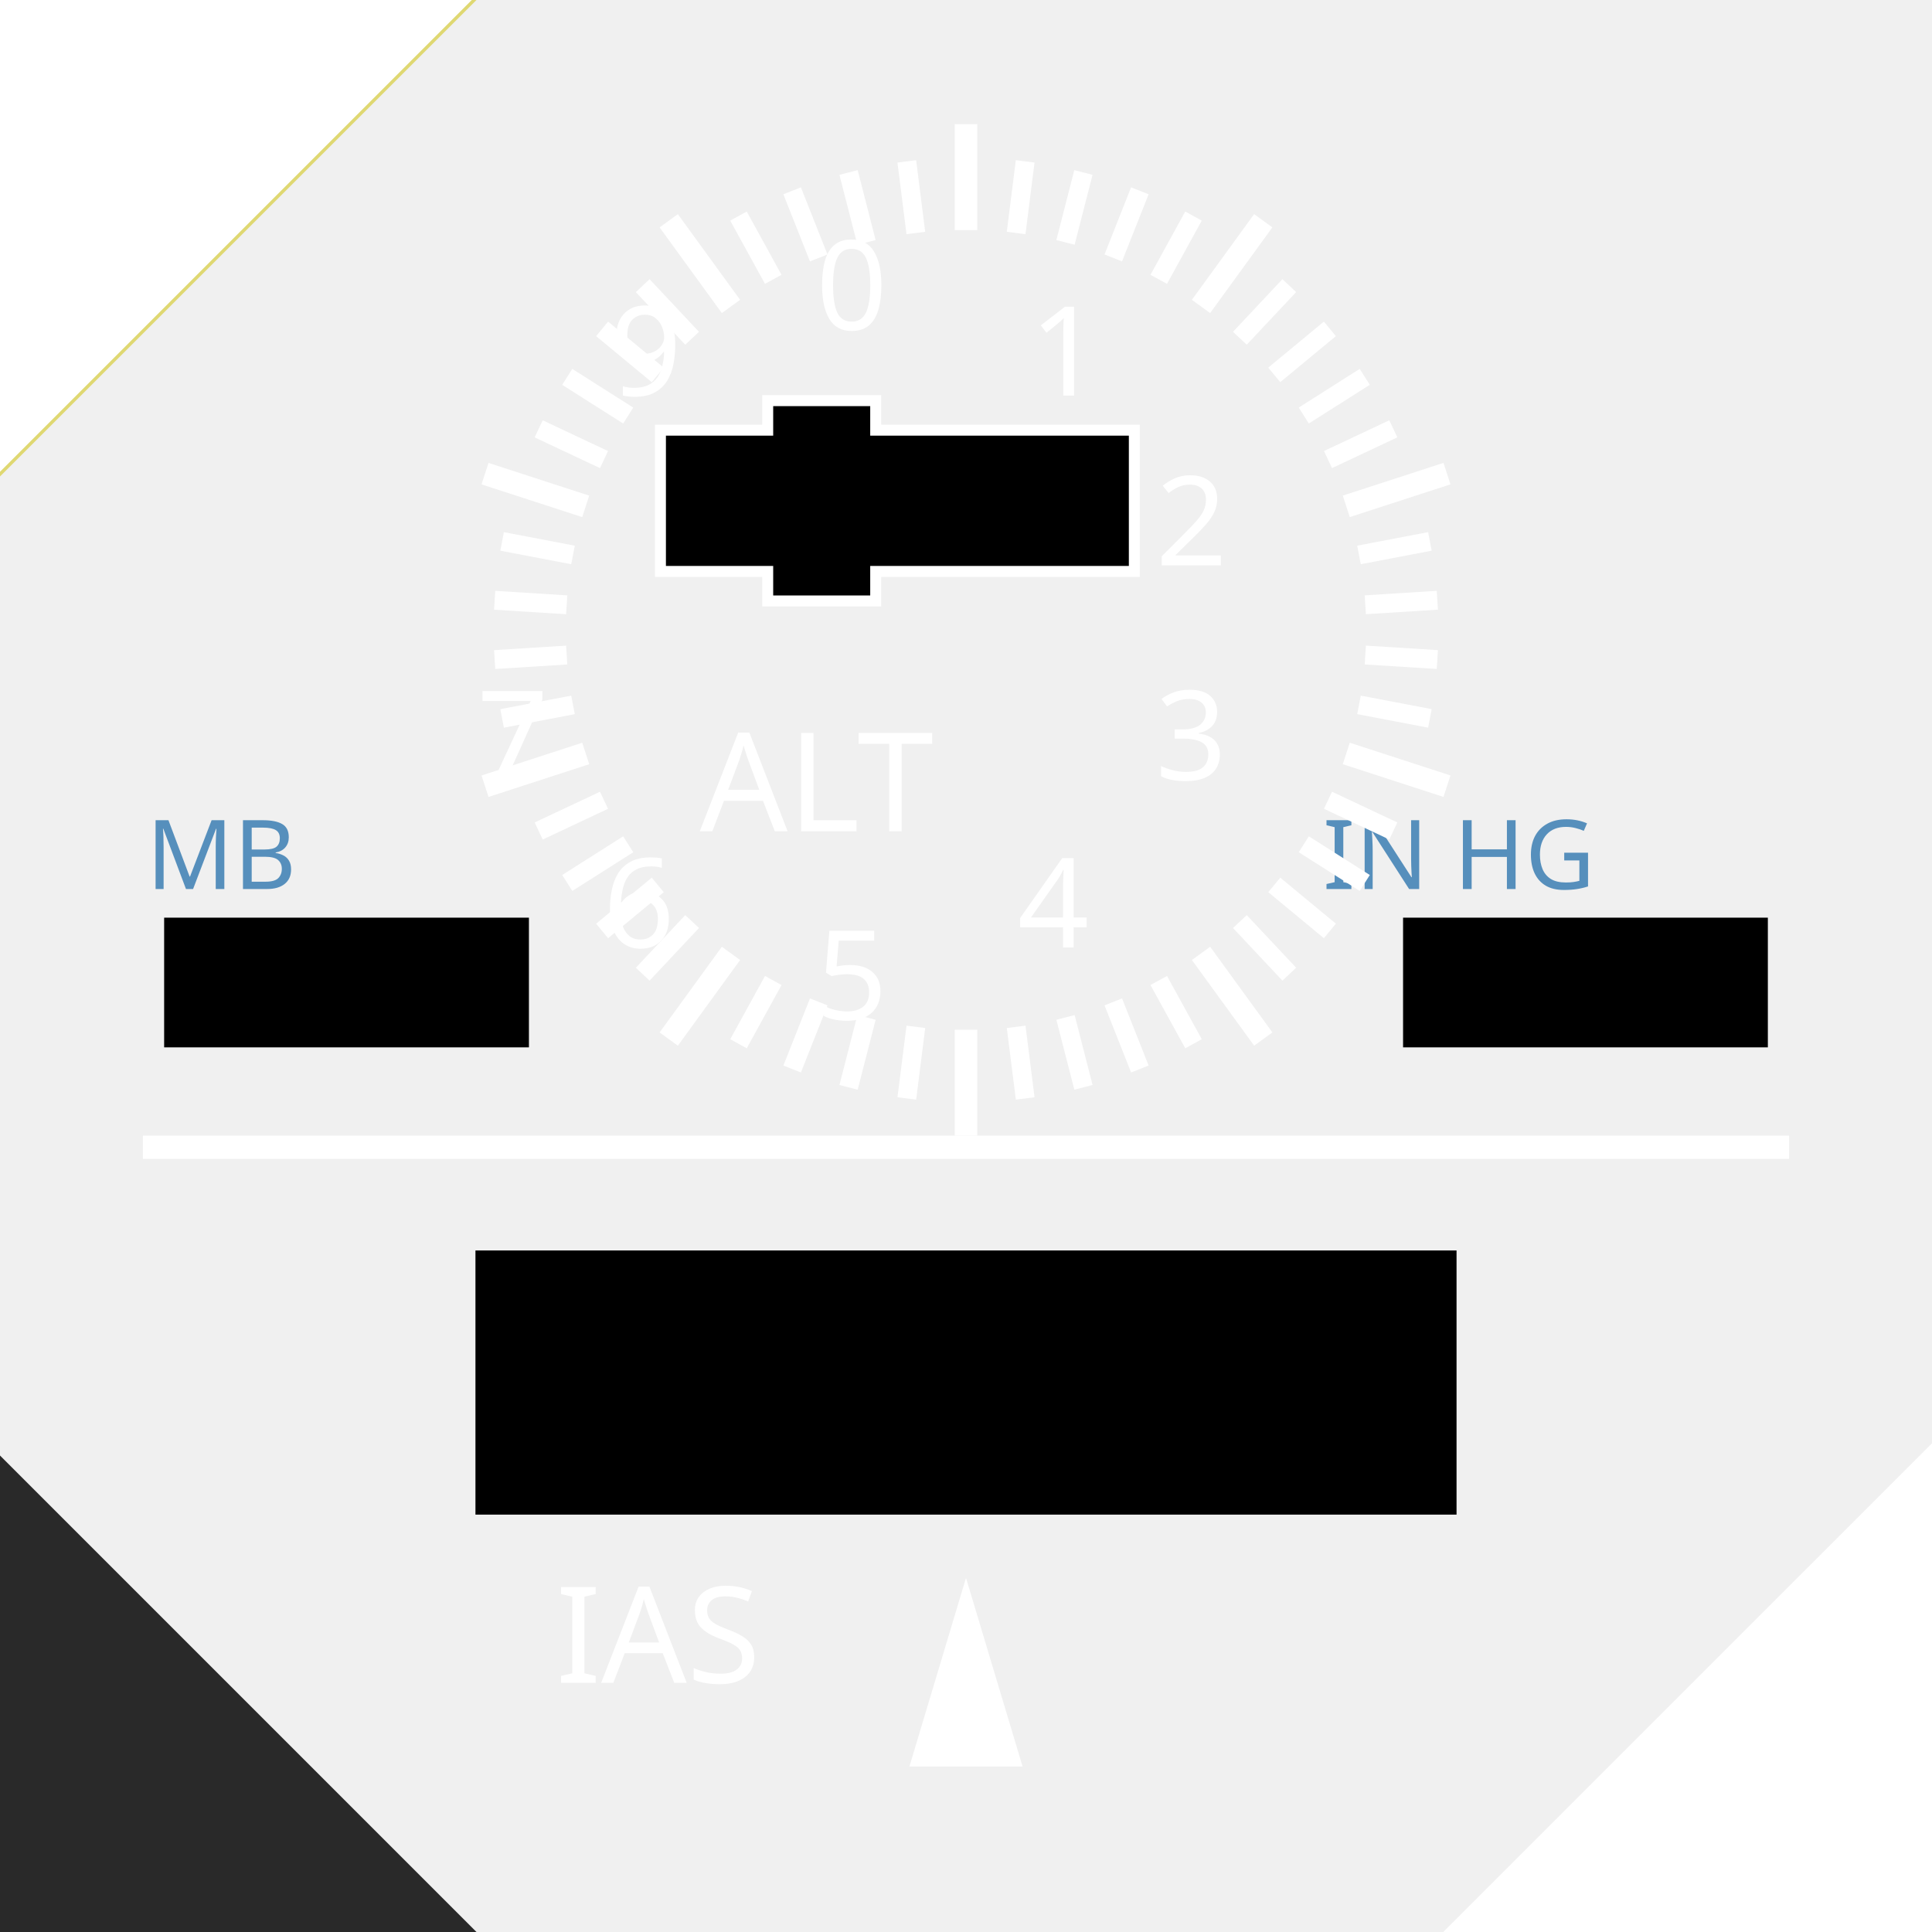
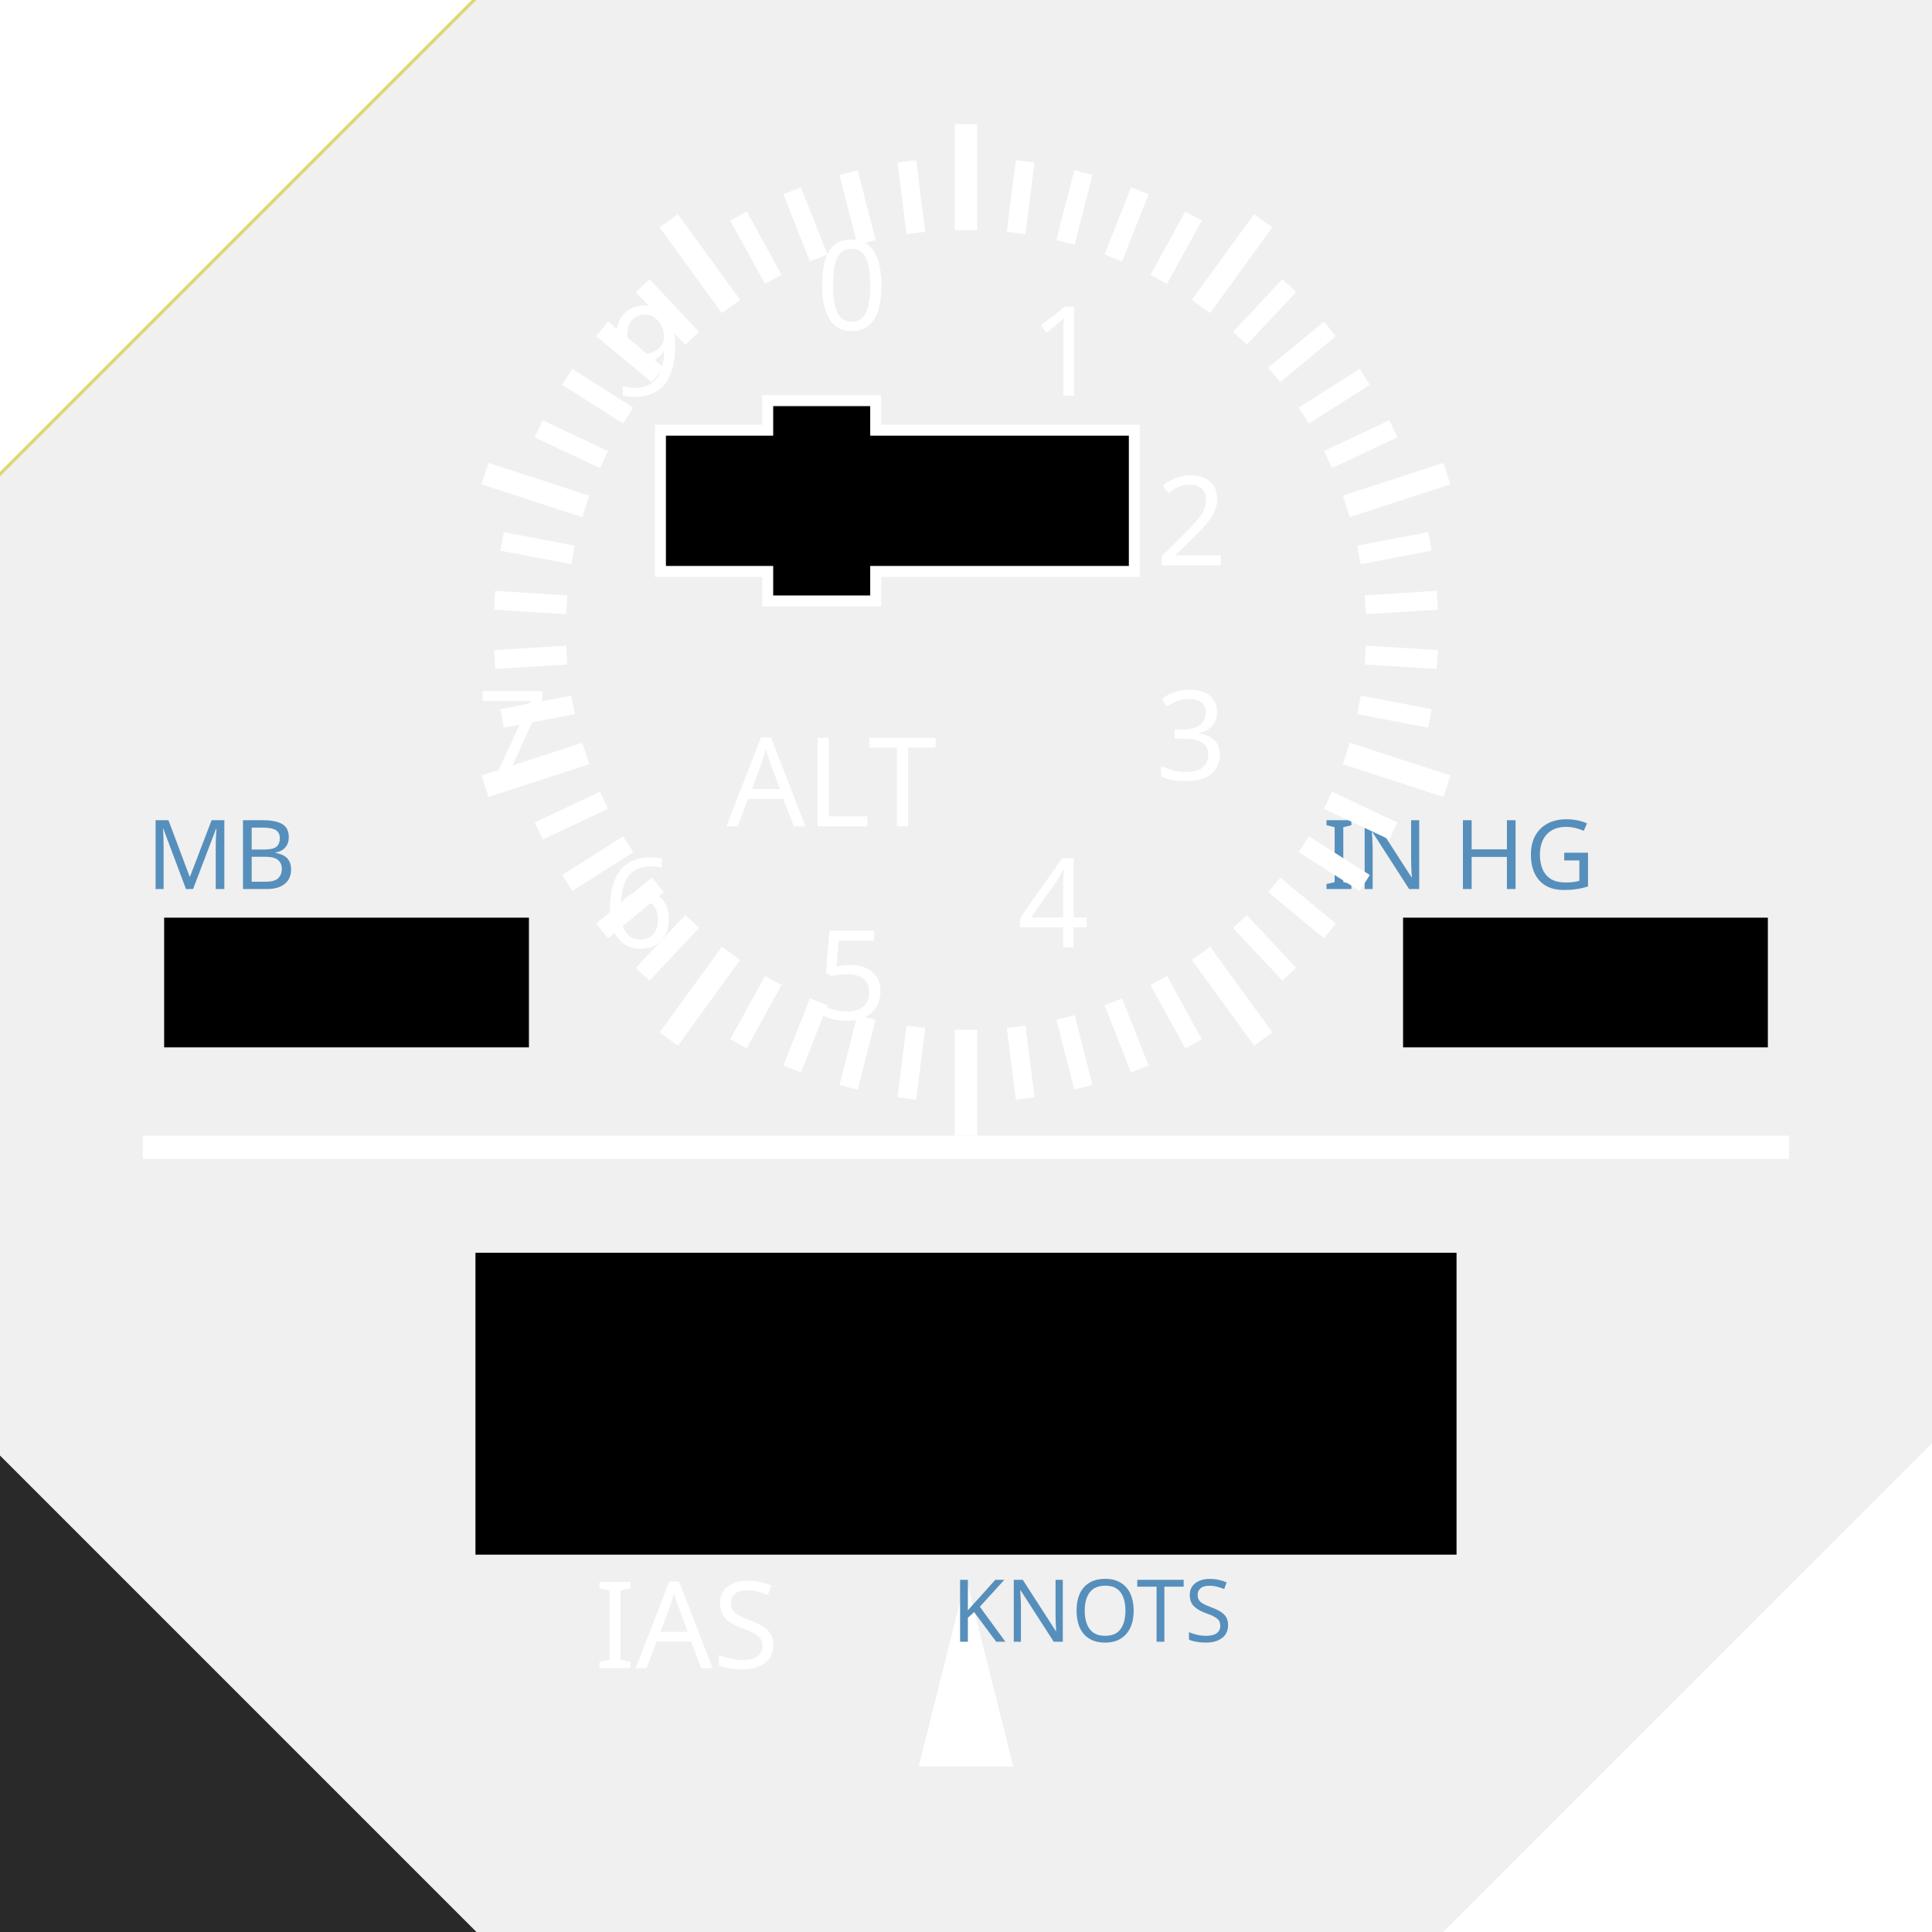
<svg xmlns="http://www.w3.org/2000/svg" width="512" height="512" viewBox="0 0 512 512" id="svg2" version="1.1">
  <defs id="defs4" />
  <g id="layer1" transform="translate(0,-540.3622)">
    <text xml:space="preserve" style="font-style:normal;font-weight:normal;font-size:41.352px;line-height:125%;font-family:sans-serif;letter-spacing:0px;word-spacing:0px;fill:#000000;fill-opacity:1;stroke:none;stroke-width:1px;stroke-linecap:butt;stroke-linejoin:miter;stroke-opacity:1" x="245.753" y="624.604" id="text4149">
      <tspan id="tspan4151" x="245.753" y="624.604" />
    </text>
    <text xml:space="preserve" style="font-style:normal;font-weight:normal;font-size:37.211px;line-height:125%;font-family:sans-serif;letter-spacing:0px;word-spacing:0px;fill:#000000;fill-opacity:1;stroke:none;stroke-width:1px;stroke-linecap:butt;stroke-linejoin:miter;stroke-opacity:1" x="339.023" y="841.612" id="text4290">
      <tspan id="tspan4292" x="339.023" y="841.612" />
    </text>
    <text id="text4302" y="775.967" x="419.818" style="font-style:normal;font-weight:normal;font-size:51.066px;line-height:125%;font-family:sans-serif;text-align:center;letter-spacing:0px;word-spacing:0px;text-anchor:middle;fill:#568fbc;fill-opacity:1;stroke:none;stroke-width:1px;stroke-linecap:butt;stroke-linejoin:miter;stroke-opacity:1" xml:space="preserve" transform="scale(1.000007,0.9999925)">
      <tspan style="font-style:normal;font-variant:normal;font-weight:normal;font-stretch:normal;font-size:25.533px;font-family:'Century Gothic';-inkscape-font-specification:'Century Gothic';text-align:center;text-anchor:middle;fill:#568fbc;fill-opacity:1" y="775.967" x="419.818" id="tspan4304">IN HG</tspan>
    </text>
    <g id="g4396" transform="matrix(1.035096,0,0,1.035096,-8.984557,-28.56499)">
      <rect style="opacity:1;fill:#ffffff;fill-opacity:1;stroke:none;stroke-width:5;stroke-miterlimit:4;stroke-dasharray:none;stroke-opacity:1" id="rect4773" width="5.774" height="27.111" x="253.113" y="581.43" />
      <rect transform="matrix(0.9921147,0.1253331,-0.1253333,0.9921147,0,0)" y="552.307" x="340.668" height="18.483" width="4.824" id="rect4306" style="opacity:1;fill:#ffffff;fill-opacity:1;stroke:none;stroke-width:5;stroke-miterlimit:4;stroke-dasharray:none;stroke-opacity:1" />
      <rect style="opacity:1;fill:#ffffff;fill-opacity:1;stroke:none;stroke-width:5;stroke-miterlimit:4;stroke-dasharray:none;stroke-opacity:1" id="rect4308" width="4.824" height="18.483" x="422.339" y="503.999" transform="matrix(0.9685832,0.2486897,-0.2486901,0.9685831,0,0)" />
      <rect transform="matrix(0.9297766,0.3681243,-0.3681248,0.9297764,0,0)" y="445.836" x="497.312" height="18.483" width="4.824" id="rect4310" style="opacity:1;fill:#ffffff;fill-opacity:1;stroke:none;stroke-width:5;stroke-miterlimit:4;stroke-dasharray:none;stroke-opacity:1" />
      <rect style="opacity:1;fill:#ffffff;fill-opacity:1;stroke:none;stroke-width:5;stroke-miterlimit:4;stroke-dasharray:none;stroke-opacity:1" id="rect4312" width="4.824" height="18.483" x="564.404" y="378.735" transform="matrix(0.8763069,0.4817534,-0.481754,0.8763065,0,0)" />
      <rect transform="matrix(0.8090172,0.5877849,-0.5877856,0.8090167,0,0)" y="295.187" x="622.081" height="27.11" width="5.774" id="rect4314" style="opacity:1;fill:#ffffff;fill-opacity:1;stroke:none;stroke-width:5;stroke-miterlimit:4;stroke-dasharray:none;stroke-opacity:1" />
      <rect style="opacity:1;fill:#ffffff;fill-opacity:1;stroke:none;stroke-width:5;stroke-miterlimit:4;stroke-dasharray:none;stroke-opacity:1" id="rect4316" width="4.824" height="18.483" x="670.854" y="222.075" transform="matrix(0.7289689,0.6845468,-0.6845474,0.7289683,0,0)" />
      <rect transform="matrix(0.6374243,0.770513,-0.7705135,0.6374237,0,0)" y="134.988" x="708.532" height="18.483" width="4.824" id="rect4318" style="opacity:1;fill:#ffffff;fill-opacity:1;stroke:none;stroke-width:5;stroke-miterlimit:4;stroke-dasharray:none;stroke-opacity:1" />
      <rect style="opacity:1;fill:#ffffff;fill-opacity:1;stroke:none;stroke-width:5;stroke-miterlimit:4;stroke-dasharray:none;stroke-opacity:1" id="rect4320" width="4.824" height="18.483" x="734.999" y="43.865" transform="matrix(0.5358271,0.8443277,-0.8443281,0.5358265,0,0)" />
      <rect transform="matrix(0.4257796,0.9048269,-0.9048272,0.425779,0,0)" y="-49.857" x="749.836" height="18.483" width="4.824" id="rect4322" style="opacity:1;fill:#ffffff;fill-opacity:1;stroke:none;stroke-width:5;stroke-miterlimit:4;stroke-dasharray:none;stroke-opacity:1" />
      <rect style="opacity:1;fill:#ffffff;fill-opacity:1;stroke:none;stroke-width:5;stroke-miterlimit:4;stroke-dasharray:none;stroke-opacity:1" id="rect4324" width="5.774" height="27.11" x="752.335" y="-153.266" transform="matrix(0.3090172,0.9510564,-0.9510566,0.3090168,0,0)" />
      <rect transform="matrix(0.1873815,0.9822872,-0.9822873,0.1873812,0,0)" y="-239.166" x="743.874" height="18.483" width="4.824" id="rect4326" style="opacity:1;fill:#ffffff;fill-opacity:1;stroke:none;stroke-width:5;stroke-miterlimit:4;stroke-dasharray:none;stroke-opacity:1" />
      <rect style="opacity:1;fill:#ffffff;fill-opacity:1;stroke:none;stroke-width:5;stroke-miterlimit:4;stroke-dasharray:none;stroke-opacity:1" id="rect4328" width="4.824" height="18.483" x="723.168" y="-331.769" transform="matrix(0.06279058,0.9980267,-0.9980267,0.06279047,0,0)" />
      <rect transform="matrix(-0.06279056,0.9980267,-0.9980267,-0.06279046,0,0)" y="-421.046" x="691.019" height="18.483" width="4.824" id="rect4330" style="opacity:1;fill:#ffffff;fill-opacity:1;stroke:none;stroke-width:5;stroke-miterlimit:4;stroke-dasharray:none;stroke-opacity:1" />
      <rect style="opacity:1;fill:#ffffff;fill-opacity:1;stroke:none;stroke-width:5;stroke-miterlimit:4;stroke-dasharray:none;stroke-opacity:1" id="rect4332" width="4.824" height="18.483" x="647.935" y="-505.589" transform="matrix(-0.1873815,0.9822872,-0.9822873,-0.1873811,0,0)" />
      <rect transform="matrix(-0.3090173,0.9510564,-0.9510566,-0.3090168,0,0)" y="-592.634" x="594.118" height="27.11" width="5.774" id="rect4334" style="opacity:1;fill:#ffffff;fill-opacity:1;stroke:none;stroke-width:5;stroke-miterlimit:4;stroke-dasharray:none;stroke-opacity:1" />
      <rect style="opacity:1;fill:#ffffff;fill-opacity:1;stroke:none;stroke-width:5;stroke-miterlimit:4;stroke-dasharray:none;stroke-opacity:1" id="rect4336" width="4.824" height="18.483" x="531.838" y="-655.239" transform="matrix(-0.4257796,0.9048269,-0.9048272,-0.425779,0,0)" />
      <rect transform="matrix(-0.5358271,0.8443277,-0.8443281,-0.5358265,0,0)" y="-717.985" x="460.656" height="18.483" width="4.824" id="rect4338" style="opacity:1;fill:#ffffff;fill-opacity:1;stroke:none;stroke-width:5;stroke-miterlimit:4;stroke-dasharray:none;stroke-opacity:1" />
      <rect style="opacity:1;fill:#ffffff;fill-opacity:1;stroke:none;stroke-width:5;stroke-miterlimit:4;stroke-dasharray:none;stroke-opacity:1" id="rect4340" width="4.824" height="18.483" x="382.172" y="-771.315" transform="matrix(-0.6374243,0.770513,-0.7705135,-0.6374237,0,0)" />
      <rect transform="matrix(-0.7289689,0.6845468,-0.6845474,-0.7289683,0,0)" y="-814.388" x="297.622" height="18.483" width="4.824" id="rect4342" style="opacity:1;fill:#ffffff;fill-opacity:1;stroke:none;stroke-width:5;stroke-miterlimit:4;stroke-dasharray:none;stroke-opacity:1" />
      <rect style="opacity:1;fill:#ffffff;fill-opacity:1;stroke:none;stroke-width:5;stroke-miterlimit:4;stroke-dasharray:none;stroke-opacity:1" id="rect4344" width="5.774" height="27.11" x="207.865" y="-855.091" transform="matrix(-0.8090173,0.5877849,-0.5877856,-0.8090168,0,0)" />
      <rect transform="matrix(-0.8763069,0.4817534,-0.481754,-0.8763065,0,0)" y="-867.217" x="115.735" height="18.483" width="4.824" id="rect4346" style="opacity:1;fill:#ffffff;fill-opacity:1;stroke:none;stroke-width:5;stroke-miterlimit:4;stroke-dasharray:none;stroke-opacity:1" />
      <rect style="opacity:1;fill:#ffffff;fill-opacity:1;stroke:none;stroke-width:5;stroke-miterlimit:4;stroke-dasharray:none;stroke-opacity:1" id="rect4348" width="4.824" height="18.483" x="21.267" y="-876.14" transform="matrix(-0.9297766,0.3681243,-0.3681248,-0.9297764,0,0)" />
      <rect transform="matrix(-0.9685832,0.2486897,-0.2486901,-0.9685831,0,0)" y="-873.153" x="-73.575" height="18.483" width="4.824" id="rect4350" style="opacity:1;fill:#ffffff;fill-opacity:1;stroke:none;stroke-width:5;stroke-miterlimit:4;stroke-dasharray:none;stroke-opacity:1" />
      <rect style="opacity:1;fill:#ffffff;fill-opacity:1;stroke:none;stroke-width:5;stroke-miterlimit:4;stroke-dasharray:none;stroke-opacity:1" id="rect4352" width="4.824" height="18.483" x="-167.295" y="-858.302" transform="matrix(-0.9921147,0.1253331,-0.1253334,-0.9921147,0,0)" />
      <rect transform="scale(-1,-1)" y="-840.39" x="-258.89" height="27.11" width="5.774" id="rect4354" style="opacity:1;fill:#ffffff;fill-opacity:1;stroke:none;stroke-width:5;stroke-miterlimit:4;stroke-dasharray:none;stroke-opacity:1" />
      <rect style="opacity:1;fill:#ffffff;fill-opacity:1;stroke:none;stroke-width:5;stroke-miterlimit:4;stroke-dasharray:none;stroke-opacity:1" id="rect4356" width="4.824" height="18.483" x="-345.496" y="-794.132" transform="matrix(-0.9921147,-0.1253331,0.1253334,-0.9921147,0,0)" />
      <rect transform="matrix(-0.9685832,-0.2486897,0.2486901,-0.9685831,0,0)" y="-745.824" x="-427.168" height="18.483" width="4.824" id="rect4358" style="opacity:1;fill:#ffffff;fill-opacity:1;stroke:none;stroke-width:5;stroke-miterlimit:4;stroke-dasharray:none;stroke-opacity:1" />
      <rect style="opacity:1;fill:#ffffff;fill-opacity:1;stroke:none;stroke-width:5;stroke-miterlimit:4;stroke-dasharray:none;stroke-opacity:1" id="rect4360" width="4.824" height="18.483" x="-502.141" y="-687.66" transform="matrix(-0.9297766,-0.3681243,0.3681248,-0.9297764,0,0)" />
      <rect transform="matrix(-0.8763069,-0.4817534,0.481754,-0.8763065,0,0)" y="-620.559" x="-569.233" height="18.483" width="4.824" id="rect4362" style="opacity:1;fill:#ffffff;fill-opacity:1;stroke:none;stroke-width:5;stroke-miterlimit:4;stroke-dasharray:none;stroke-opacity:1" />
      <rect style="opacity:1;fill:#ffffff;fill-opacity:1;stroke:none;stroke-width:5;stroke-miterlimit:4;stroke-dasharray:none;stroke-opacity:1" id="rect4364" width="5.774" height="27.11" x="-627.861" y="-554.146" transform="matrix(-0.8090172,-0.5877849,0.5877856,-0.8090167,0,0)" />
      <rect transform="matrix(-0.7289689,-0.6845468,0.6845474,-0.7289683,0,0)" y="-463.9" x="-675.682" height="18.483" width="4.824" id="rect4366" style="opacity:1;fill:#ffffff;fill-opacity:1;stroke:none;stroke-width:5;stroke-miterlimit:4;stroke-dasharray:none;stroke-opacity:1" />
      <rect style="opacity:1;fill:#ffffff;fill-opacity:1;stroke:none;stroke-width:5;stroke-miterlimit:4;stroke-dasharray:none;stroke-opacity:1" id="rect4368" width="4.824" height="18.483" x="-713.361" y="-376.813" transform="matrix(-0.6374243,-0.770513,0.7705135,-0.6374237,0,0)" />
      <rect transform="matrix(-0.5358271,-0.8443277,0.8443281,-0.5358265,0,0)" y="-285.69" x="-739.828" height="18.483" width="4.824" id="rect4370" style="opacity:1;fill:#ffffff;fill-opacity:1;stroke:none;stroke-width:5;stroke-miterlimit:4;stroke-dasharray:none;stroke-opacity:1" />
      <rect style="opacity:1;fill:#ffffff;fill-opacity:1;stroke:none;stroke-width:5;stroke-miterlimit:4;stroke-dasharray:none;stroke-opacity:1" id="rect4372" width="4.824" height="18.483" x="-754.665" y="-191.968" transform="matrix(-0.4257796,-0.9048269,0.9048272,-0.425779,0,0)" />
      <rect transform="matrix(-0.3090172,-0.9510564,0.9510566,-0.3090168,0,0)" y="-105.693" x="-758.114" height="27.11" width="5.774" id="rect4374" style="opacity:1;fill:#ffffff;fill-opacity:1;stroke:none;stroke-width:5;stroke-miterlimit:4;stroke-dasharray:none;stroke-opacity:1" />
      <rect style="opacity:1;fill:#ffffff;fill-opacity:1;stroke:none;stroke-width:5;stroke-miterlimit:4;stroke-dasharray:none;stroke-opacity:1" id="rect4376" width="4.824" height="18.483" x="-748.702" y="-2.658" transform="matrix(-0.1873815,-0.9822872,0.9822873,-0.1873811,0,0)" />
      <rect transform="matrix(-0.06279058,-0.9980267,0.9980267,-0.06279047,0,0)" y="89.944" x="-727.996" height="18.483" width="4.824" id="rect4378" style="opacity:1;fill:#ffffff;fill-opacity:1;stroke:none;stroke-width:5;stroke-miterlimit:4;stroke-dasharray:none;stroke-opacity:1" />
      <rect style="opacity:1;fill:#ffffff;fill-opacity:1;stroke:none;stroke-width:5;stroke-miterlimit:4;stroke-dasharray:none;stroke-opacity:1" id="rect4380" width="4.824" height="18.483" x="-695.848" y="179.221" transform="matrix(0.06279054,-0.9980267,0.9980267,0.06279046,0,0)" />
      <rect transform="matrix(0.1873815,-0.9822872,0.9822873,0.1873811,0,0)" y="263.765" x="-652.763" height="18.483" width="4.824" id="rect4382" style="opacity:1;fill:#ffffff;fill-opacity:1;stroke:none;stroke-width:5;stroke-miterlimit:4;stroke-dasharray:none;stroke-opacity:1" />
      <rect style="opacity:1;fill:#ffffff;fill-opacity:1;stroke:none;stroke-width:5;stroke-miterlimit:4;stroke-dasharray:none;stroke-opacity:1" id="rect4384" width="5.774" height="27.11" x="-599.898" y="333.675" transform="matrix(0.3090173,-0.9510564,0.9510566,0.3090168,0,0)" />
      <rect transform="matrix(0.4257796,-0.9048269,0.9048272,0.425779,0,0)" y="413.415" x="-536.666" height="18.483" width="4.824" id="rect4386" style="opacity:1;fill:#ffffff;fill-opacity:1;stroke:none;stroke-width:5;stroke-miterlimit:4;stroke-dasharray:none;stroke-opacity:1" />
      <rect style="opacity:1;fill:#ffffff;fill-opacity:1;stroke:none;stroke-width:5;stroke-miterlimit:4;stroke-dasharray:none;stroke-opacity:1" id="rect4388" width="4.824" height="18.483" x="-465.485" y="476.161" transform="matrix(0.5358271,-0.8443277,0.8443281,0.5358265,0,0)" />
      <rect transform="matrix(0.6374243,-0.770513,0.7705135,0.6374237,0,0)" y="529.491" x="-387" height="18.483" width="4.824" id="rect4390" style="opacity:1;fill:#ffffff;fill-opacity:1;stroke:none;stroke-width:5;stroke-miterlimit:4;stroke-dasharray:none;stroke-opacity:1" />
      <rect style="opacity:1;fill:#ffffff;fill-opacity:1;stroke:none;stroke-width:5;stroke-miterlimit:4;stroke-dasharray:none;stroke-opacity:1" id="rect4392" width="4.824" height="18.483" x="-302.45" y="572.563" transform="matrix(0.7289689,-0.6845468,0.6845474,0.7289683,0,0)" />
      <rect transform="matrix(0.8090173,-0.5877849,0.5877856,0.8090168,0,0)" y="596.133" x="-213.645" height="27.11" width="5.774" id="rect4394" style="opacity:1;fill:#ffffff;fill-opacity:1;stroke:none;stroke-width:5;stroke-miterlimit:4;stroke-dasharray:none;stroke-opacity:1" />
      <rect style="opacity:1;fill:#ffffff;fill-opacity:1;stroke:none;stroke-width:5;stroke-miterlimit:4;stroke-dasharray:none;stroke-opacity:1" id="rect4396" width="4.824" height="18.483" x="-120.564" y="625.392" transform="matrix(0.8763069,-0.4817534,0.481754,0.8763065,0,0)" />
      <rect transform="matrix(0.9297766,-0.3681243,0.3681248,0.9297764,0,0)" y="634.316" x="-26.095" height="18.483" width="4.824" id="rect4398" style="opacity:1;fill:#ffffff;fill-opacity:1;stroke:none;stroke-width:5;stroke-miterlimit:4;stroke-dasharray:none;stroke-opacity:1" />
      <rect style="opacity:1;fill:#ffffff;fill-opacity:1;stroke:none;stroke-width:5;stroke-miterlimit:4;stroke-dasharray:none;stroke-opacity:1" id="rect4400" width="4.824" height="18.483" x="68.747" y="631.328" transform="matrix(0.9685832,-0.2486897,0.2486901,0.9685831,0,0)" />
      <rect transform="matrix(0.9921147,-0.1253331,0.1253334,0.9921147,0,0)" y="616.478" x="162.466" height="18.483" width="4.824" id="rect4402" style="opacity:1;fill:#ffffff;fill-opacity:1;stroke:none;stroke-width:5;stroke-miterlimit:4;stroke-dasharray:none;stroke-opacity:1" />
    </g>
    <path style="fill:#292929;fill-opacity:1;fill-rule:evenodd;stroke:#292929;stroke-width:0.881px;stroke-linecap:square;stroke-linejoin:miter;stroke-opacity:1" d="m -5.026,921.685 0,139.178 139.179,0 L -5.026,921.685 Z" id="path4647" />
    <path id="path4651" d="m 513.776,921.685 0,139.178 -139.179,0 139.179,-139.178 z" style="fill:#ffffff;fill-opacity:1;fill-rule:evenodd;stroke:#ffffff;stroke-width:0.881px;stroke-linecap:square;stroke-linejoin:miter;stroke-opacity:1" />
    <rect style="opacity:1;fill:#000000;fill-opacity:1;stroke:none;stroke-width:5;stroke-miterlimit:4;stroke-dasharray:none;stroke-opacity:1" id="rect4997" width="96.673" height="34.372" x="371.827" y="783.553" />
    <path style="fill:#ffffff;fill-opacity:1;fill-rule:evenodd;stroke:#dfd872;stroke-width:0.881px;stroke-linecap:square;stroke-linejoin:miter;stroke-opacity:1" d="m -5.026,671.04 0,-139.178 139.179,0 -139.179,139.178 z" id="path4653" />
    <rect style="fill:#ffffff;fill-rule:evenodd;stroke:none;stroke-width:1px;stroke-linecap:butt;stroke-linejoin:miter;stroke-opacity:1" id="rect4448" width="436.25" height="6.159" x="37.875" y="841.319" />
-     <path style="fill:#ffffff;stroke:none" d="m 256,958.511 15,50 -30,0 z" id="rect4450" />
-     <text transform="scale(0.9999943,1.000006)" id="text4455" y="986.33" x="201.797" style="font-style:normal;font-weight:normal;font-size:42.142px;line-height:125%;font-family:sans-serif;text-align:center;letter-spacing:0px;word-spacing:0px;text-anchor:middle;fill:#000000;fill-opacity:1;stroke:none;stroke-width:1px;stroke-linecap:butt;stroke-linejoin:miter;stroke-opacity:1" xml:space="preserve">
-       <tspan style="font-style:normal;font-variant:normal;font-weight:normal;font-stretch:normal;font-size:35.553px;font-family:'Century Gothic';-inkscape-font-specification:'Century Gothic';text-align:center;text-anchor:middle;fill:#ffffff" y="986.33" x="201.797" id="tspan4457">IAS</tspan>
-     </text>
    <g id="g4514" transform="matrix(1.02647,0,0,1.02647,-6.776306,-22.4327)">
-       <text transform="scale(0.9999917,1.000008)" id="text4983" y="762.889" x="255.82" style="font-style:normal;font-weight:normal;font-size:42.142px;line-height:125%;font-family:sans-serif;text-align:center;letter-spacing:0px;word-spacing:0px;text-anchor:middle;fill:#000000;fill-opacity:1;stroke:none;stroke-width:1px;stroke-linecap:butt;stroke-linejoin:miter;stroke-opacity:1" xml:space="preserve">
-         <tspan style="font-style:normal;font-variant:normal;font-weight:normal;font-stretch:normal;font-size:35.553px;font-family:'Century Gothic';-inkscape-font-specification:'Century Gothic';text-align:center;text-anchor:middle;fill:#ffffff" y="762.889" x="255.82" id="tspan4985">ALT</tspan>
+       <text transform="scale(0.9999917,1.000008)" id="text4983" y="761.612" x="255.838" style="font-style:normal;font-weight:normal;font-size:37.928px;line-height:125%;font-family:sans-serif;text-align:center;letter-spacing:0px;word-spacing:0px;text-anchor:middle;fill:#000000;fill-opacity:1;stroke:none;stroke-width:1px;stroke-linecap:butt;stroke-linejoin:miter;stroke-opacity:1" xml:space="preserve">
+         <tspan style="font-style:normal;font-variant:normal;font-weight:normal;font-stretch:normal;font-size:31.997px;font-family:'Century Gothic';-inkscape-font-specification:'Century Gothic';text-align:center;text-anchor:middle;fill:#ffffff" y="761.612" x="255.838" id="tspan4985">ALT</tspan>
      </text>
      <text transform="scale(1.00285,0.9971577)" id="text5025-3" y="635.211" x="255.288" style="font-style:normal;font-weight:normal;font-size:32.337px;line-height:125%;font-family:sans-serif;text-align:center;letter-spacing:0px;word-spacing:0px;text-anchor:middle;fill:#000000;fill-opacity:1;stroke:none;stroke-width:1px;stroke-linecap:butt;stroke-linejoin:miter;stroke-opacity:1" xml:space="preserve">
        <tspan style="font-style:normal;font-variant:normal;font-weight:normal;font-stretch:normal;font-size:32.226px;font-family:'Century Gothic';-inkscape-font-specification:'Century Gothic';text-align:center;text-anchor:middle;fill:#ffffff" y="635.211" x="255.288" id="tspan5027-4">0</tspan>
      </text>
      <text xml:space="preserve" style="font-style:normal;font-weight:normal;font-size:32.337px;line-height:125%;font-family:sans-serif;text-align:center;letter-spacing:0px;word-spacing:0px;text-anchor:middle;fill:#000000;fill-opacity:1;stroke:none;stroke-width:1px;stroke-linecap:butt;stroke-linejoin:miter;stroke-opacity:1" x="255.286" y="813.815" id="text4459" transform="scale(1.002857,0.9971511)">
        <tspan id="tspan4461" x="255.286" y="813.815" style="font-style:normal;font-variant:normal;font-weight:normal;font-stretch:normal;font-size:32.226px;font-family:'Century Gothic';-inkscape-font-specification:'Century Gothic';text-align:center;text-anchor:middle;fill:#ffffff">5</tspan>
      </text>
      <text xml:space="preserve" style="font-style:normal;font-weight:normal;font-size:32.337px;line-height:125%;font-family:sans-serif;text-align:center;letter-spacing:0px;word-spacing:0px;text-anchor:middle;fill:#000000;fill-opacity:1;stroke:none;stroke-width:1px;stroke-linecap:butt;stroke-linejoin:miter;stroke-opacity:1" x="310.293" y="652.26" id="text4463" transform="scale(1.00285,0.9971577)">
        <tspan id="tspan4465" x="310.293" y="652.26" style="font-style:normal;font-variant:normal;font-weight:normal;font-stretch:normal;font-size:32.226px;font-family:'Century Gothic';-inkscape-font-specification:'Century Gothic';text-align:center;text-anchor:middle;fill:#ffffff">1</tspan>
      </text>
      <text transform="scale(1.00285,0.9971577)" id="text4467" y="652.26" x="202.314" style="font-style:normal;font-weight:normal;font-size:32.337px;line-height:125%;font-family:sans-serif;text-align:center;letter-spacing:0px;word-spacing:0px;text-anchor:middle;fill:#000000;fill-opacity:1;stroke:none;stroke-width:1px;stroke-linecap:butt;stroke-linejoin:miter;stroke-opacity:1" xml:space="preserve">
        <tspan style="font-style:normal;font-variant:normal;font-weight:normal;font-stretch:normal;font-size:32.226px;font-family:'Century Gothic';-inkscape-font-specification:'Century Gothic';text-align:center;text-anchor:middle;fill:#ffffff" y="652.26" x="202.314" id="tspan4469">9</tspan>
      </text>
      <text xml:space="preserve" style="font-style:normal;font-weight:normal;font-size:32.337px;line-height:125%;font-family:sans-serif;text-align:center;letter-spacing:0px;word-spacing:0px;text-anchor:middle;fill:#000000;fill-opacity:1;stroke:none;stroke-width:1px;stroke-linecap:butt;stroke-linejoin:miter;stroke-opacity:1" x="342.768" y="696.225" id="text4471" transform="scale(1.00285,0.9971577)">
        <tspan id="tspan4473" x="342.768" y="696.225" style="font-style:normal;font-variant:normal;font-weight:normal;font-stretch:normal;font-size:32.226px;font-family:'Century Gothic';-inkscape-font-specification:'Century Gothic';text-align:center;text-anchor:middle;fill:#ffffff">2</tspan>
      </text>
      <text transform="scale(1.00285,0.9971577)" id="text4475" y="751.758" x="342.674" style="font-style:normal;font-weight:normal;font-size:32.337px;line-height:125%;font-family:sans-serif;text-align:center;letter-spacing:0px;word-spacing:0px;text-anchor:middle;fill:#000000;fill-opacity:1;stroke:none;stroke-width:1px;stroke-linecap:butt;stroke-linejoin:miter;stroke-opacity:1" xml:space="preserve">
        <tspan style="font-style:normal;font-variant:normal;font-weight:normal;font-stretch:normal;font-size:32.226px;font-family:'Century Gothic';-inkscape-font-specification:'Century Gothic';text-align:center;text-anchor:middle;fill:#ffffff" y="751.758" x="342.674" id="tspan4477">3</tspan>
      </text>
      <text xml:space="preserve" style="font-style:normal;font-weight:normal;font-size:32.337px;line-height:125%;font-family:sans-serif;text-align:center;letter-spacing:0px;word-spacing:0px;text-anchor:middle;fill:#000000;fill-opacity:1;stroke:none;stroke-width:1px;stroke-linecap:butt;stroke-linejoin:miter;stroke-opacity:1" x="168.021" y="751.758" id="text4479" transform="scale(1.00285,0.9971577)">
        <tspan id="tspan4481" x="168.021" y="751.758" style="font-style:normal;font-variant:normal;font-weight:normal;font-stretch:normal;font-size:32.226px;font-family:'Century Gothic';-inkscape-font-specification:'Century Gothic';text-align:center;text-anchor:middle;fill:#ffffff">7</tspan>
      </text>
      <text xml:space="preserve" style="font-style:normal;font-weight:normal;font-size:32.337px;line-height:125%;font-family:sans-serif;text-align:center;letter-spacing:0px;word-spacing:0px;text-anchor:middle;fill:#000000;fill-opacity:1;stroke:none;stroke-width:1px;stroke-linecap:butt;stroke-linejoin:miter;stroke-opacity:1" x="307.187" y="795.16" id="text4483" transform="scale(1.00285,0.9971577)">
        <tspan id="tspan4485" x="307.187" y="795.16" style="font-style:normal;font-variant:normal;font-weight:normal;font-stretch:normal;font-size:32.226px;font-family:'Century Gothic';-inkscape-font-specification:'Century Gothic';text-align:center;text-anchor:middle;fill:#ffffff">4</tspan>
      </text>
      <text transform="scale(1.00285,0.9971577)" id="text4487" y="795.16" x="200.487" style="font-style:normal;font-weight:normal;font-size:32.337px;line-height:125%;font-family:sans-serif;text-align:center;letter-spacing:0px;word-spacing:0px;text-anchor:middle;fill:#000000;fill-opacity:1;stroke:none;stroke-width:1px;stroke-linecap:butt;stroke-linejoin:miter;stroke-opacity:1" xml:space="preserve">
        <tspan style="font-style:normal;font-variant:normal;font-weight:normal;font-stretch:normal;font-size:32.226px;font-family:'Century Gothic';-inkscape-font-specification:'Century Gothic';text-align:center;text-anchor:middle;fill:#ffffff" y="795.16" x="200.487" id="tspan4489">6</tspan>
      </text>
      <path id="rect4495" d="m 177.114,659.341 27.693,-4.5e-4 0,-7.621 27.878,0 0,7.621 66.774,0 0,36.471 -66.774,0 0,7.62 -27.878,0 0,-7.62 -27.693,4.6e-4 z" style="fill:#000000;stroke:#ffffff;stroke-width:2.829;stroke-miterlimit:4;stroke-dasharray:none" />
    </g>
    <rect y="783.553" x="43.5" height="34.372" width="96.673" id="rect4502" style="opacity:1;fill:#000000;fill-opacity:1;stroke:none;stroke-width:5;stroke-miterlimit:4;stroke-dasharray:none;stroke-opacity:1" />
    <text transform="scale(1.000002,0.9999978)" xml:space="preserve" style="font-style:normal;font-weight:normal;font-size:51.066px;line-height:125%;font-family:sans-serif;text-align:center;letter-spacing:0px;word-spacing:0px;text-anchor:middle;fill:#568fbc;fill-opacity:1;stroke:none;stroke-width:1px;stroke-linecap:butt;stroke-linejoin:miter;stroke-opacity:1" x="91.836" y="775.963" id="text4504">
      <tspan id="tspan4506" x="91.836" y="775.963" style="font-style:normal;font-variant:normal;font-weight:normal;font-stretch:normal;font-size:25.533px;font-family:'Century Gothic';-inkscape-font-specification:'Century Gothic';text-align:center;text-anchor:middle;fill:#568fbc;fill-opacity:1">MB</tspan>
    </text>
-     <rect y="871.752" x="126" height="70" width="260" id="rect4508" style="opacity:1;fill:#000000;fill-opacity:1;stroke:none;stroke-width:5;stroke-miterlimit:4;stroke-dasharray:none;stroke-opacity:1" />
+     <rect y="872.362" x="126" height="80" width="260" id="rect4508" style="opacity:1;fill:#000000;fill-opacity:1;stroke:none;stroke-width:5;stroke-miterlimit:4;stroke-dasharray:none;stroke-opacity:1" />
+     <path style="fill:#ffffff;stroke:none" d="m 256,958.511 12.525,50 -25.05,0 z" id="rect4450" />
+     <text transform="scale(0.9999818,1.000018)" id="text4455" y="982.432" x="206.673" style="font-style:normal;font-weight:normal;font-size:37.928px;line-height:125%;font-family:sans-serif;text-align:center;letter-spacing:0px;word-spacing:0px;text-anchor:middle;fill:#000000;fill-opacity:1;stroke:none;stroke-width:1px;stroke-linecap:butt;stroke-linejoin:miter;stroke-opacity:1" xml:space="preserve">
+       <tspan style="font-style:normal;font-variant:normal;font-weight:normal;font-stretch:normal;font-size:31.997px;font-family:'Century Gothic';-inkscape-font-specification:'Century Gothic';text-align:center;text-anchor:middle;fill:#ffffff" y="982.432" x="206.673" id="tspan4457">IAS</tspan>
+     </text>
+     <text transform="scale(0.9999967,1.000003)" xml:space="preserve" style="font-style:normal;font-weight:normal;font-size:45.96px;line-height:125%;font-family:sans-serif;text-align:center;letter-spacing:0px;word-spacing:0px;text-anchor:middle;fill:#568fbc;fill-opacity:1;stroke:none;stroke-width:1px;stroke-linecap:butt;stroke-linejoin:miter;stroke-opacity:1" x="319.242" y="975.429" id="text4226">
+       <tspan id="tspan4228" x="319.242" y="975.429" style="font-style:normal;font-variant:normal;font-weight:normal;font-stretch:normal;font-size:22.98px;font-family:'Century Gothic';-inkscape-font-specification:'Century Gothic';text-align:center;text-anchor:middle;fill:#568fbc;fill-opacity:1">KNOTS</tspan>
+     </text>
  </g>
</svg>
